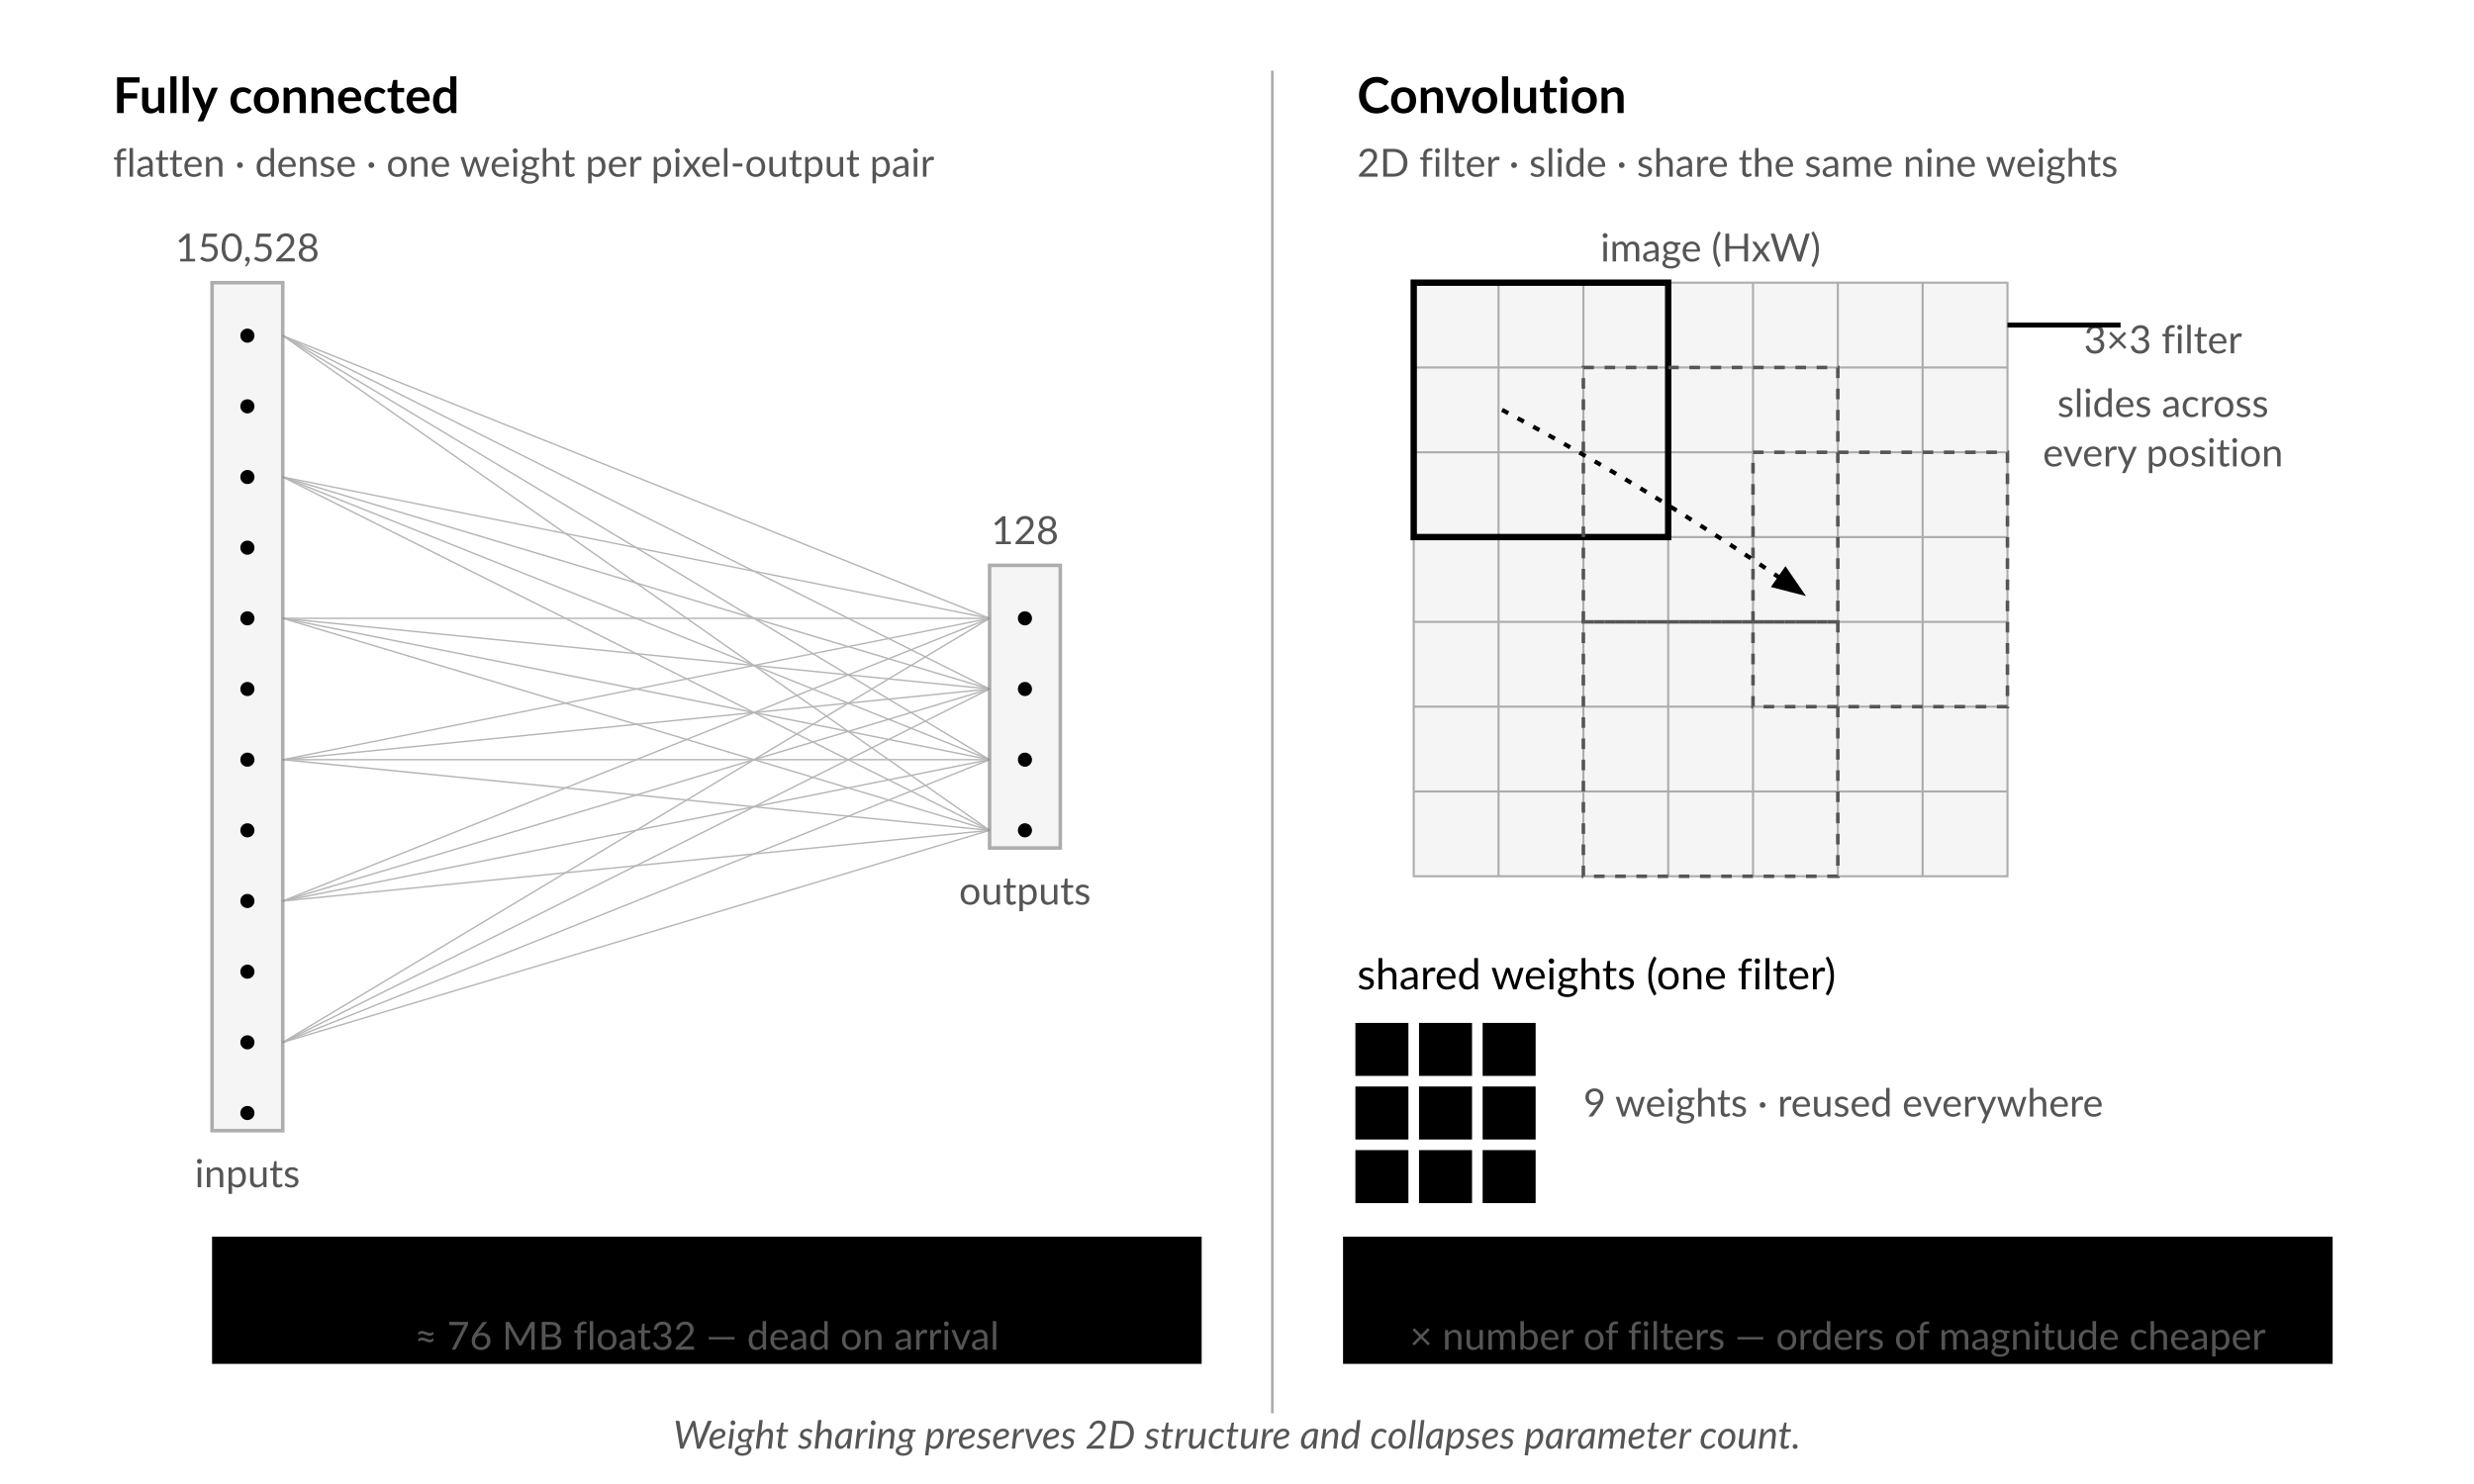
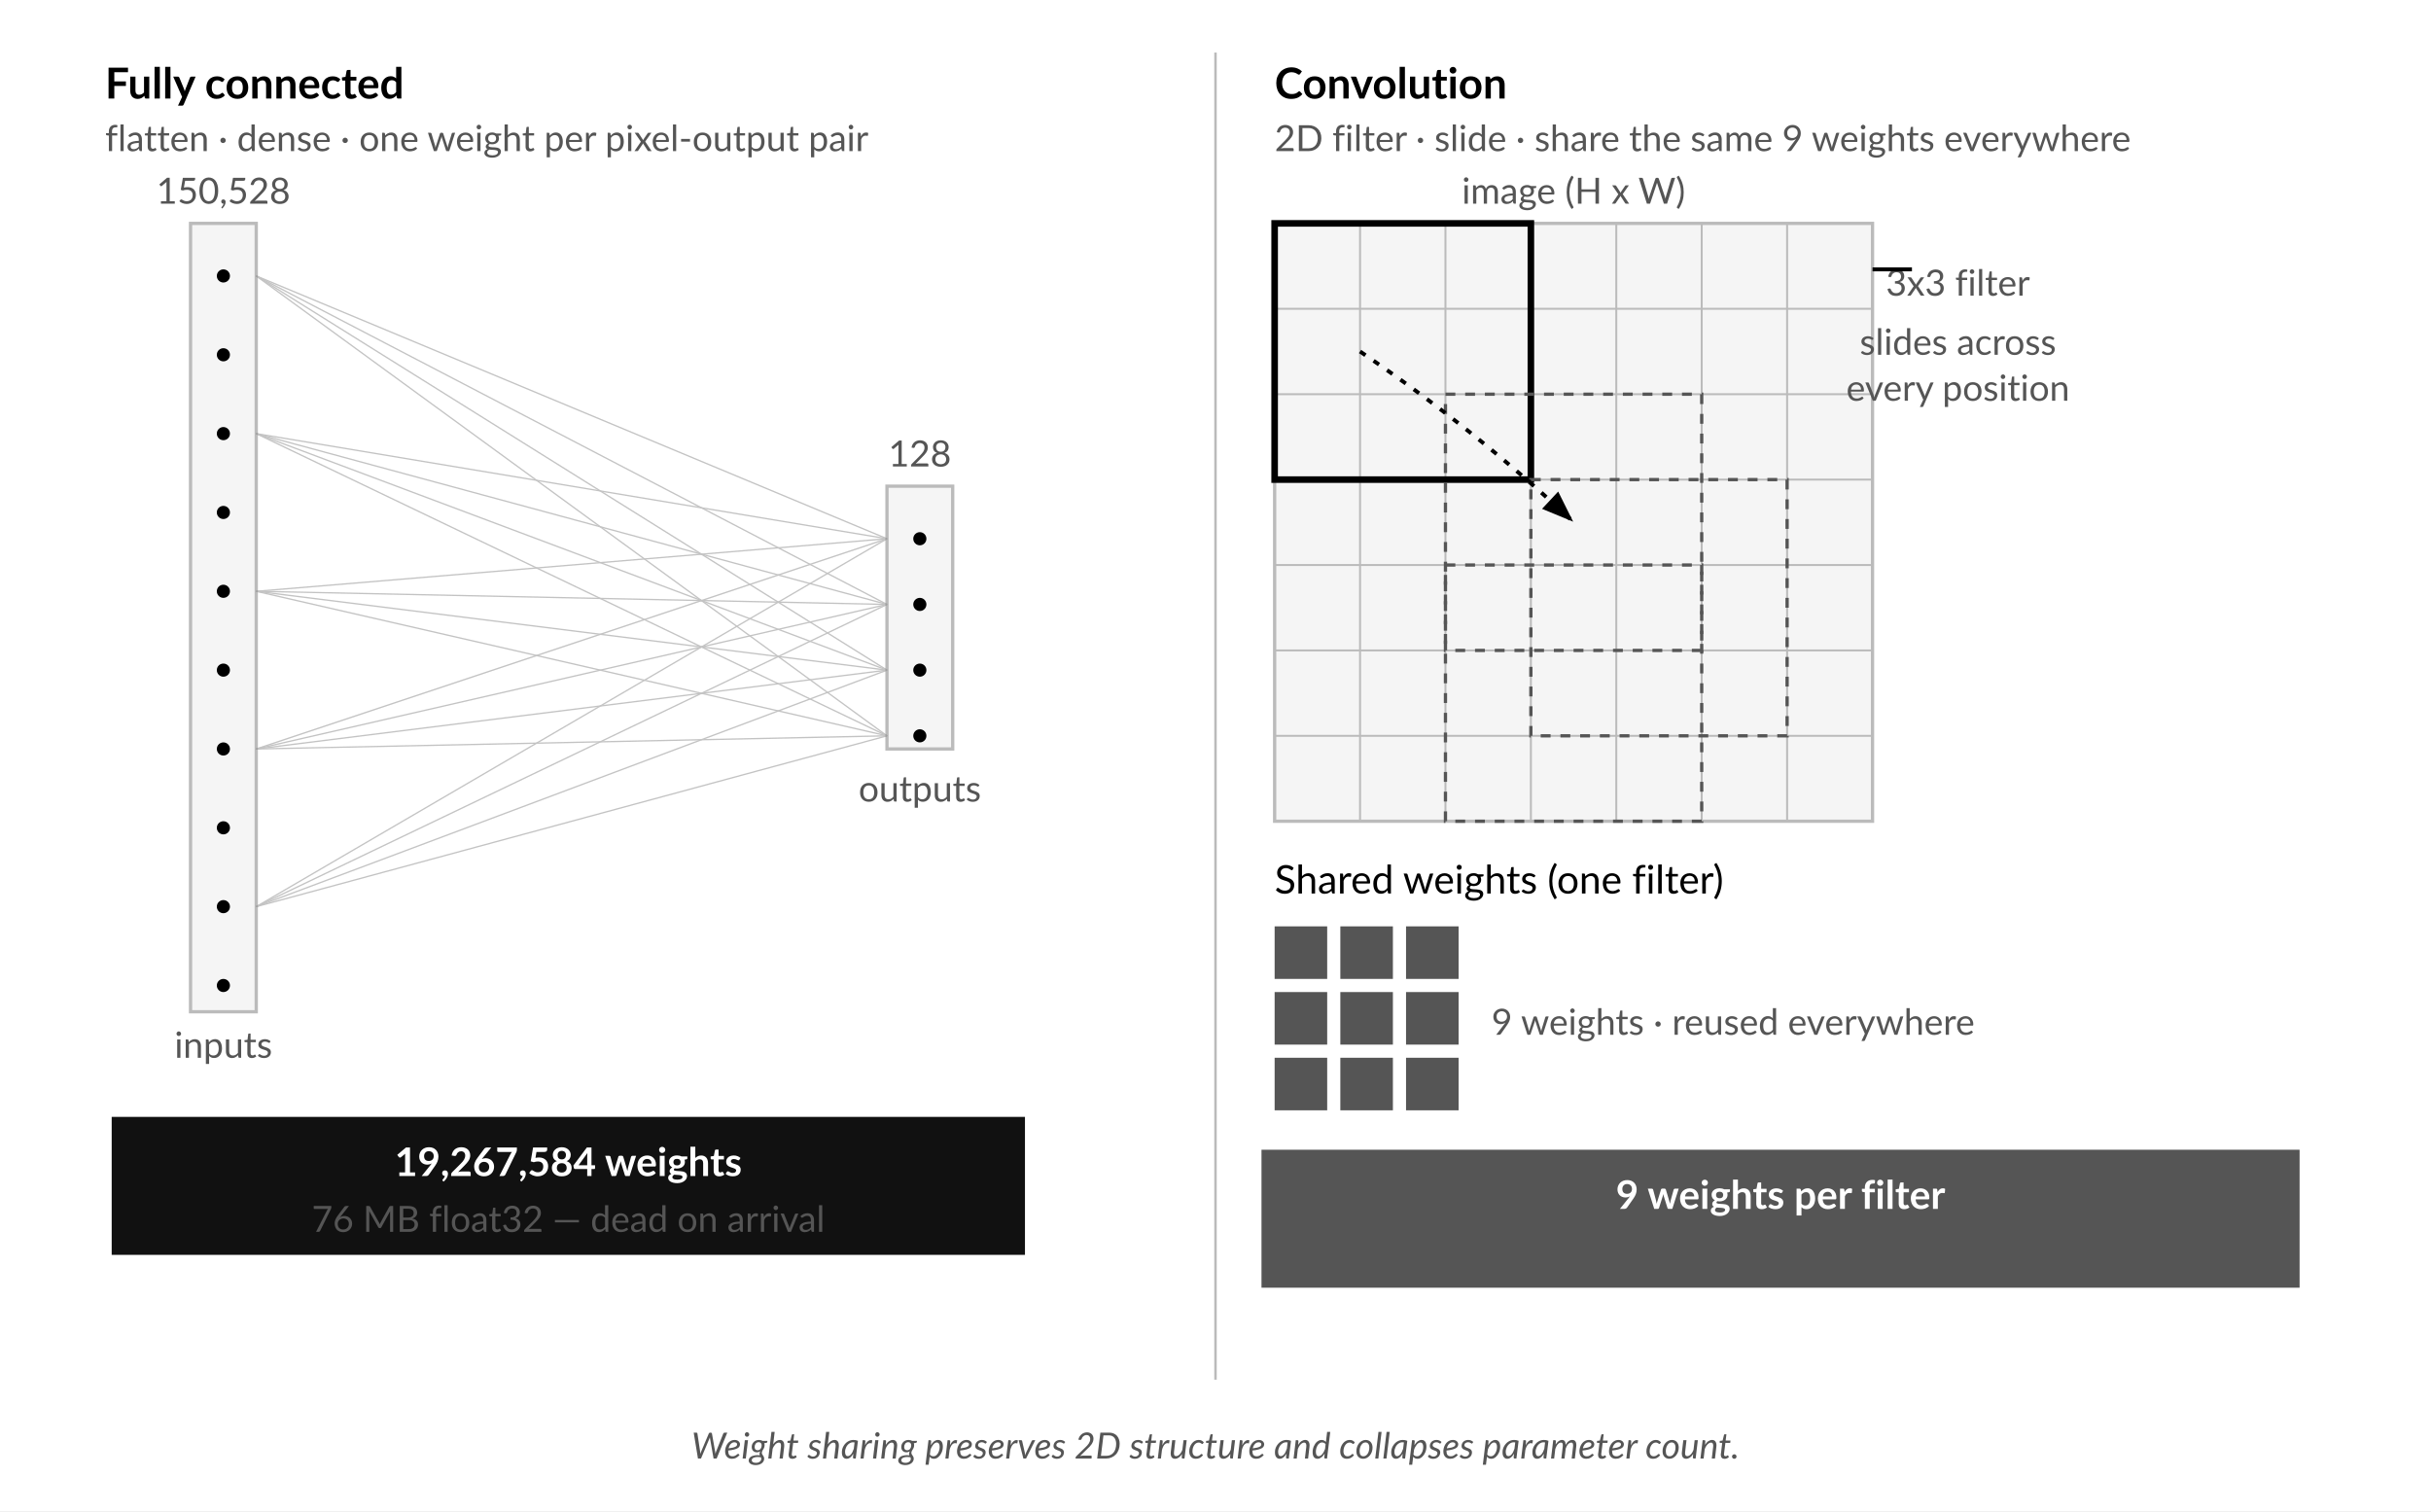
- <svg xmlns="http://www.w3.org/2000/svg" viewBox="0 0 700 420" role="img" aria-labelledby="t03 d03">
+ <svg xmlns="http://www.w3.org/2000/svg" viewBox="0 0 740 460" role="img" aria-labelledby="t03 d03">
  <defs>
    <style>
-       .ti { font-family: 'Real Head Pro', 'FF Real', Lato, sans-serif; font-size: 14px; font-weight: bold; fill: #000000; }
-       .lb { font-family: 'Real Head Pro', 'FF Real', Lato, sans-serif; font-size: 12px; fill: #000000; }
-       .sm { font-family: 'Real Head Pro', 'FF Real', Lato, sans-serif; font-size: 11px; fill: #555555; }
-       .cap { font-family: 'Real Head Pro', 'FF Real', Lato, sans-serif; font-size: 11px; font-style: italic; fill: #555555; }
-       .em { font-family: 'Real Head Pro', 'FF Real', Lato, sans-serif; font-size: 12px; font-weight: bold; fill: #000000; }
+       .ti  { font-family: Lato, 'Helvetica Neue', Arial, sans-serif; font-size: 13px; font-weight: bold; fill: #000000; }
+       .lb  { font-family: Lato, 'Helvetica Neue', Arial, sans-serif; font-size: 12px; fill: #000000; }
+       .sm  { font-family: Lato, 'Helvetica Neue', Arial, sans-serif; font-size: 11px; fill: #555555; }
+       .em  { font-family: Lato, 'Helvetica Neue', Arial, sans-serif; font-size: 12px; font-weight: bold; }
+       .cap { font-family: Lato, 'Helvetica Neue', Arial, sans-serif; font-size: 11px; font-style: italic; fill: #555555; }
    </style>
    <marker id="ar" markerWidth="8" markerHeight="6" refX="7" refY="3" orient="auto">
      <polygon points="0 0, 8 3, 0 6" fill="#000000" />
    </marker>
  </defs>
-   <rect width="700" height="420" fill="#FFFFFF" />
-   <text x="32" y="32" class="ti">Fully connected</text>
-   <text x="32" y="50" class="sm">flatten · dense · one weight per pixel-output pair</text>
-   <g>
-     <rect x="60" y="80" width="20" height="240" fill="#F5F5F5" stroke="#ADADAD" />
-     <text x="70" y="74" text-anchor="middle" class="sm">150,528</text>
-     <text x="70" y="336" text-anchor="middle" class="sm">inputs</text>
-     <g fill="#000000">
-       <circle cx="70" cy="95" r="2" />
-       <circle cx="70" cy="115" r="2" />
-       <circle cx="70" cy="135" r="2" />
-       <circle cx="70" cy="155" r="2" />
-       <circle cx="70" cy="175" r="2" />
-       <circle cx="70" cy="195" r="2" />
-       <circle cx="70" cy="215" r="2" />
-       <circle cx="70" cy="235" r="2" />
-       <circle cx="70" cy="255" r="2" />
-       <circle cx="70" cy="275" r="2" />
-       <circle cx="70" cy="295" r="2" />
-       <circle cx="70" cy="315" r="2" />
-     </g>
+   <rect width="740" height="460" fill="#FFFFFF" />
+   <text x="32" y="30" class="ti">Fully connected</text>
+   <text x="32" y="46" class="sm">flatten · dense · one weight per pixel-output pair</text>
+   <rect x="58" y="68" width="20" height="240" fill="#F5F5F5" stroke="#BBBBBB" />
+   <text x="68" y="62" text-anchor="middle" class="sm">150,528</text>
+   <text x="68" y="322" text-anchor="middle" class="sm">inputs</text>
+   <g fill="#000000">
+     <circle cx="68" cy="84" r="2" />
+     <circle cx="68" cy="108" r="2" />
+     <circle cx="68" cy="132" r="2" />
+     <circle cx="68" cy="156" r="2" />
+     <circle cx="68" cy="180" r="2" />
+     <circle cx="68" cy="204" r="2" />
+     <circle cx="68" cy="228" r="2" />
+     <circle cx="68" cy="252" r="2" />
+     <circle cx="68" cy="276" r="2" />
+     <circle cx="68" cy="300" r="2" />
  </g>
-   <g>
-     <rect x="280" y="160" width="20" height="80" fill="#F5F5F5" stroke="#ADADAD" />
-     <text x="290" y="154" text-anchor="middle" class="sm">128</text>
-     <text x="290" y="256" text-anchor="middle" class="sm">outputs</text>
-     <g fill="#000000">
-       <circle cx="290" cy="175" r="2" />
-       <circle cx="290" cy="195" r="2" />
-       <circle cx="290" cy="215" r="2" />
-       <circle cx="290" cy="235" r="2" />
-     </g>
+   <rect x="270" y="148" width="20" height="80" fill="#F5F5F5" stroke="#BBBBBB" />
+   <text x="280" y="142" text-anchor="middle" class="sm">128</text>
+   <text x="280" y="244" text-anchor="middle" class="sm">outputs</text>
+   <g fill="#000000">
+     <circle cx="280" cy="164" r="2" />
+     <circle cx="280" cy="184" r="2" />
+     <circle cx="280" cy="204" r="2" />
+     <circle cx="280" cy="224" r="2" />
  </g>
-   <g stroke="#787878" stroke-width="0.4" opacity="0.55">
-     <line x1="80" y1="95" x2="280" y2="175" />
-     <line x1="80" y1="95" x2="280" y2="195" />
-     <line x1="80" y1="95" x2="280" y2="215" />
-     <line x1="80" y1="95" x2="280" y2="235" />
-     <line x1="80" y1="135" x2="280" y2="175" />
-     <line x1="80" y1="135" x2="280" y2="195" />
-     <line x1="80" y1="135" x2="280" y2="215" />
-     <line x1="80" y1="135" x2="280" y2="235" />
-     <line x1="80" y1="175" x2="280" y2="175" />
-     <line x1="80" y1="175" x2="280" y2="195" />
-     <line x1="80" y1="175" x2="280" y2="215" />
-     <line x1="80" y1="175" x2="280" y2="235" />
-     <line x1="80" y1="215" x2="280" y2="175" />
-     <line x1="80" y1="215" x2="280" y2="195" />
-     <line x1="80" y1="215" x2="280" y2="215" />
-     <line x1="80" y1="215" x2="280" y2="235" />
-     <line x1="80" y1="255" x2="280" y2="175" />
-     <line x1="80" y1="255" x2="280" y2="195" />
-     <line x1="80" y1="255" x2="280" y2="215" />
-     <line x1="80" y1="255" x2="280" y2="235" />
-     <line x1="80" y1="295" x2="280" y2="175" />
-     <line x1="80" y1="295" x2="280" y2="195" />
-     <line x1="80" y1="295" x2="280" y2="215" />
-     <line x1="80" y1="295" x2="280" y2="235" />
+   <g stroke="#888888" stroke-width="0.4" opacity="0.5">
+     <line x1="78" y1="84" x2="270" y2="164" />
+     <line x1="78" y1="84" x2="270" y2="184" />
+     <line x1="78" y1="84" x2="270" y2="204" />
+     <line x1="78" y1="84" x2="270" y2="224" />
+     <line x1="78" y1="132" x2="270" y2="164" />
+     <line x1="78" y1="132" x2="270" y2="184" />
+     <line x1="78" y1="132" x2="270" y2="204" />
+     <line x1="78" y1="132" x2="270" y2="224" />
+     <line x1="78" y1="180" x2="270" y2="164" />
+     <line x1="78" y1="180" x2="270" y2="184" />
+     <line x1="78" y1="180" x2="270" y2="204" />
+     <line x1="78" y1="180" x2="270" y2="224" />
+     <line x1="78" y1="228" x2="270" y2="164" />
+     <line x1="78" y1="228" x2="270" y2="184" />
+     <line x1="78" y1="228" x2="270" y2="204" />
+     <line x1="78" y1="228" x2="270" y2="224" />
+     <line x1="78" y1="276" x2="270" y2="164" />
+     <line x1="78" y1="276" x2="270" y2="184" />
+     <line x1="78" y1="276" x2="270" y2="204" />
+     <line x1="78" y1="276" x2="270" y2="224" />
  </g>
-   <rect x="60" y="350" width="280" height="36" fill="#000000" />
-   <text x="200" y="368" text-anchor="middle" class="em" fill="#FFFFFF">19,267,584 weights</text>
-   <text x="200" y="382" text-anchor="middle" class="sm" fill="#FFFFFF">≈ 76 MB float32 — dead on arrival</text>
-   <line x1="360" y1="20" x2="360" y2="400" stroke="#ADADAD" stroke-width="0.75" />
-   <text x="384" y="32" class="ti">Convolution</text>
-   <text x="384" y="50" class="sm">2D filter · slide · share the same nine weights</text>
-   <g>
-     <g stroke="#ADADAD" stroke-width="0.6">
-       <rect x="400" y="80" width="168" height="168" fill="#F5F5F5" />
-       <line x1="424" y1="80" x2="424" y2="248" />
-       <line x1="448" y1="80" x2="448" y2="248" />
-       <line x1="472" y1="80" x2="472" y2="248" />
-       <line x1="496" y1="80" x2="496" y2="248" />
-       <line x1="520" y1="80" x2="520" y2="248" />
-       <line x1="544" y1="80" x2="544" y2="248" />
-       <line x1="400" y1="104" x2="568" y2="104" />
-       <line x1="400" y1="128" x2="568" y2="128" />
-       <line x1="400" y1="152" x2="568" y2="152" />
-       <line x1="400" y1="176" x2="568" y2="176" />
-       <line x1="400" y1="200" x2="568" y2="200" />
-       <line x1="400" y1="224" x2="568" y2="224" />
-     </g>
-     <text x="484" y="74" text-anchor="middle" class="sm">image (HxW)</text>
+   <rect x="34" y="340" width="278" height="42" fill="#111111" />
+   <text x="173" y="358" text-anchor="middle" class="em" fill="#FFFFFF">19,267,584 weights</text>
+   <text x="173" y="375" text-anchor="middle" class="sm" fill="#DDDDDD">76 MB float32 — dead on arrival</text>
+   <line x1="370" y1="16" x2="370" y2="420" stroke="#BBBBBB" stroke-width="0.75" />
+   <text x="388" y="30" class="ti">Convolution</text>
+   <text x="388" y="46" class="sm">2D filter · slide · share the same 9 weights everywhere</text>
+   <rect x="388" y="68" width="182" height="182" fill="#F5F5F5" stroke="#BBBBBB" />
+   <g stroke="#BBBBBB" stroke-width="0.6">
+     <line x1="414" y1="68" x2="414" y2="250" />
+     <line x1="440" y1="68" x2="440" y2="250" />
+     <line x1="466" y1="68" x2="466" y2="250" />
+     <line x1="492" y1="68" x2="492" y2="250" />
+     <line x1="518" y1="68" x2="518" y2="250" />
+     <line x1="544" y1="68" x2="544" y2="250" />
+     <line x1="388" y1="94" x2="570" y2="94" />
+     <line x1="388" y1="120" x2="570" y2="120" />
+     <line x1="388" y1="146" x2="570" y2="146" />
+     <line x1="388" y1="172" x2="570" y2="172" />
+     <line x1="388" y1="198" x2="570" y2="198" />
+     <line x1="388" y1="224" x2="570" y2="224" />
  </g>
-   <g stroke="#000000" stroke-width="1.8" fill="none">
-     <rect x="400" y="80" width="72" height="72" />
+   <text x="479" y="62" text-anchor="middle" class="sm">image (H x W)</text>
+   <rect x="388" y="68" width="78" height="78" fill="none" stroke="#000000" stroke-width="2" />
+   <g fill="none" stroke="#555555" stroke-width="1" stroke-dasharray="3 3">
+     <rect x="440" y="120" width="78" height="78" />
+     <rect x="466" y="146" width="78" height="78" />
+     <rect x="440" y="172" width="78" height="78" />
  </g>
-   <g stroke="#555555" stroke-width="1" fill="none" stroke-dasharray="3 3">
-     <rect x="448" y="104" width="72" height="72" />
-     <rect x="496" y="128" width="72" height="72" />
-     <rect x="448" y="176" width="72" height="72" />
+   <path d="M 414 107 Q 448 130, 478 158" fill="none" stroke="#000000" stroke-width="1.2" stroke-dasharray="2 3" marker-end="url(#ar)" />
+   <text x="596" y="90" text-anchor="middle" class="sm">3x3 filter</text>
+   <line x1="570" y1="82" x2="582" y2="82" stroke="#000000" stroke-width="1.2" />
+   <text x="596" y="108" text-anchor="middle" class="sm">slides across</text>
+   <text x="596" y="122" text-anchor="middle" class="sm">every position</text>
+   <text x="388" y="272" class="lb">Shared weights (one filter)</text>
+   <g fill="#555555">
+     <rect x="388" y="282" width="16" height="16" />
+     <rect x="408" y="282" width="16" height="16" />
+     <rect x="428" y="282" width="16" height="16" />
+     <rect x="388" y="302" width="16" height="16" />
+     <rect x="408" y="302" width="16" height="16" />
+     <rect x="428" y="302" width="16" height="16" />
+     <rect x="388" y="322" width="16" height="16" />
+     <rect x="408" y="322" width="16" height="16" />
+     <rect x="428" y="322" width="16" height="16" />
  </g>
-   <path d="M 425 116 Q 470 140, 510 168" fill="none" stroke="#000000" stroke-width="1.2" stroke-dasharray="2 3" marker-end="url(#ar)" />
-   <text x="612" y="100" text-anchor="middle" class="sm">3×3 filter</text>
-   <line x1="568" y1="92" x2="600" y2="92" stroke="#000000" stroke-width="1.4" />
-   <text x="612" y="118" text-anchor="middle" class="sm">slides across</text>
-   <text x="612" y="132" text-anchor="middle" class="sm">every position</text>
-   <text x="384" y="280" class="lb">shared weights (one filter)</text>
-   <g stroke="#000000" stroke-width="1" fill="#000000">
-     <rect x="384" y="290" width="14" height="14" />
-     <rect x="402" y="290" width="14" height="14" />
-     <rect x="420" y="290" width="14" height="14" />
-     <rect x="384" y="308" width="14" height="14" />
-     <rect x="402" y="308" width="14" height="14" />
-     <rect x="420" y="308" width="14" height="14" />
-     <rect x="384" y="326" width="14" height="14" />
-     <rect x="402" y="326" width="14" height="14" />
-     <rect x="420" y="326" width="14" height="14" />
-   </g>
-   <text x="448" y="316" class="sm">9 weights · reused everywhere</text>
-   <rect x="380" y="350" width="280" height="36" fill="#000000" />
-   <text x="520" y="368" text-anchor="middle" class="em" fill="#FFFFFF">9 weights per filter</text>
-   <text x="520" y="382" text-anchor="middle" class="sm" fill="#FFFFFF">× number of filters — orders of magnitude cheaper</text>
-   <text x="350" y="410" text-anchor="middle" class="cap">Weight sharing preserves 2D structure and collapses parameter count.</text>
+   <text x="454" y="315" class="sm">9 weights · reused everywhere</text>
+   <rect x="384" y="350" width="316" height="42" fill="#555555" />
+   <text x="542" y="368" text-anchor="middle" class="em" fill="#FFFFFF">9 weights per filter</text>
+   <text x="542" y="385" text-anchor="middle" class="sm" fill="#DDDDDD">x num filters — orders of magnitude cheaper</text>
+   <text x="370" y="444" text-anchor="middle" class="cap">Weight sharing preserves 2D structure and collapses parameter count.</text>
</svg>
